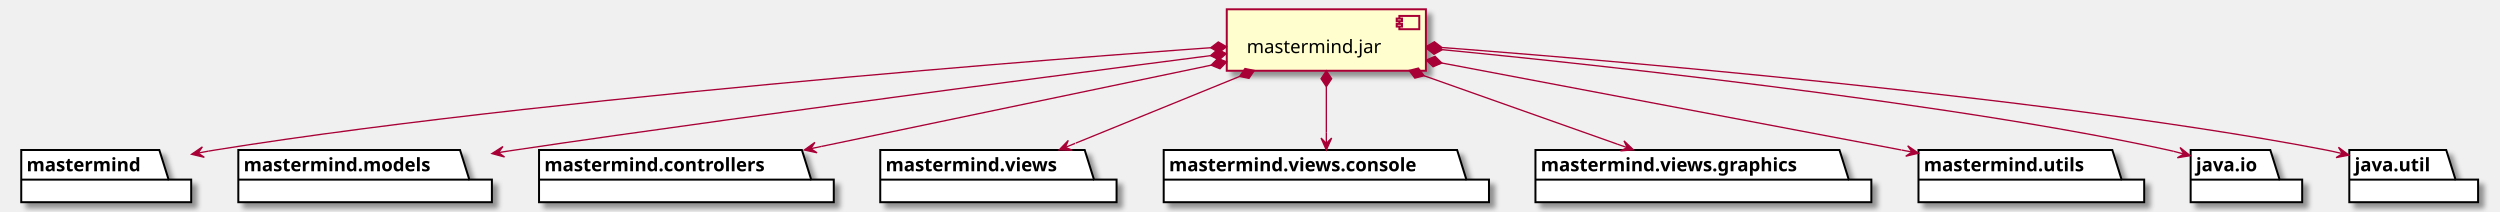
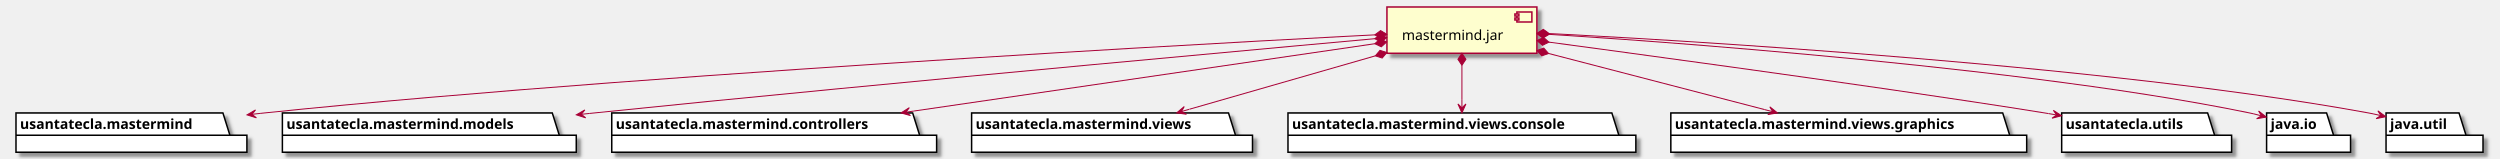
- <svg xmlns="http://www.w3.org/2000/svg" contentScriptType="application/ecmascript" contentStyleType="text/css" height="159px" preserveAspectRatio="none" style="width:1883px;height:159px;" version="1.1" viewBox="0 0 1883 159" width="1883px" zoomAndPan="magnify">
+ <svg xmlns="http://www.w3.org/2000/svg" contentScriptType="application/ecmascript" contentStyleType="text/css" height="159px" preserveAspectRatio="none" style="width:2501px;height:159px;" version="1.1" viewBox="0 0 2501 159" width="2501px" zoomAndPan="magnify">
  <defs>
-     <filter height="300%" id="f1oqjyew4yaf9t" width="300%" x="-1" y="-1">
+     <filter height="300%" id="f13u57l8g8c33l" width="300%" x="-1" y="-1">
      <feGaussianBlur result="blurOut" stdDeviation="2.0" />
      <feColorMatrix in="blurOut" result="blurOut2" type="matrix" values="0 0 0 0 0 0 0 0 0 0 0 0 0 0 0 0 0 0 .4 0" />
      <feOffset dx="4.0" dy="4.0" in="blurOut2" result="blurOut3" />
      <feBlend in="SourceGraphic" in2="blurOut3" mode="normal" />
    </filter>
  </defs>
  <g>
-     <polygon fill="#FFFFFF" filter="url(#f1oqjyew4yaf9t)" points="16,113,120,113,127,135.297,144,135.297,144,152.297,16,152.297,16,113" style="stroke:#000000;stroke-width:1.5;" />
-     <line style="stroke:#000000;stroke-width:1.5;" x1="16" x2="127" y1="135.297" y2="135.297" />
-     <text fill="#000000" font-family="sans-serif" font-size="14" font-weight="bold" lengthAdjust="spacingAndGlyphs" textLength="98" x="20" y="128.995">mastermind</text>
-     <polygon fill="#FFFFFF" filter="url(#f1oqjyew4yaf9t)" points="179.5,113,346.5,113,353.5,135.297,370.5,135.297,370.5,152.297,179.5,152.297,179.5,113" style="stroke:#000000;stroke-width:1.5;" />
-     <line style="stroke:#000000;stroke-width:1.5;" x1="179.5" x2="353.5" y1="135.297" y2="135.297" />
-     <text fill="#000000" font-family="sans-serif" font-size="14" font-weight="bold" lengthAdjust="spacingAndGlyphs" textLength="161" x="183.5" y="128.995">mastermind.models</text>
-     <polygon fill="#FFFFFF" filter="url(#f1oqjyew4yaf9t)" points="406,113,604,113,611,135.297,628,135.297,628,152.297,406,152.297,406,113" style="stroke:#000000;stroke-width:1.5;" />
-     <line style="stroke:#000000;stroke-width:1.5;" x1="406" x2="611" y1="135.297" y2="135.297" />
-     <text fill="#000000" font-family="sans-serif" font-size="14" font-weight="bold" lengthAdjust="spacingAndGlyphs" textLength="192" x="410" y="128.995">mastermind.controllers</text>
-     <polygon fill="#FFFFFF" filter="url(#f1oqjyew4yaf9t)" points="663,113,817,113,824,135.297,841,135.297,841,152.297,663,152.297,663,113" style="stroke:#000000;stroke-width:1.5;" />
-     <line style="stroke:#000000;stroke-width:1.5;" x1="663" x2="824" y1="135.297" y2="135.297" />
-     <text fill="#000000" font-family="sans-serif" font-size="14" font-weight="bold" lengthAdjust="spacingAndGlyphs" textLength="148" x="667" y="128.995">mastermind.views</text>
-     <polygon fill="#FFFFFF" filter="url(#f1oqjyew4yaf9t)" points="876.5,113,1097.5,113,1104.5,135.297,1121.5,135.297,1121.5,152.297,876.5,152.297,876.5,113" style="stroke:#000000;stroke-width:1.5;" />
-     <line style="stroke:#000000;stroke-width:1.5;" x1="876.5" x2="1104.5" y1="135.297" y2="135.297" />
-     <text fill="#000000" font-family="sans-serif" font-size="14" font-weight="bold" lengthAdjust="spacingAndGlyphs" textLength="215" x="880.5" y="128.995">mastermind.views.console</text>
-     <polygon fill="#FFFFFF" filter="url(#f1oqjyew4yaf9t)" points="1156.5,113,1385.5,113,1392.5,135.297,1409.5,135.297,1409.5,152.297,1156.5,152.297,1156.5,113" style="stroke:#000000;stroke-width:1.5;" />
-     <line style="stroke:#000000;stroke-width:1.5;" x1="1156.5" x2="1392.5" y1="135.297" y2="135.297" />
-     <text fill="#000000" font-family="sans-serif" font-size="14" font-weight="bold" lengthAdjust="spacingAndGlyphs" textLength="223" x="1160.5" y="128.995">mastermind.views.graphics</text>
-     <polygon fill="#FFFFFF" filter="url(#f1oqjyew4yaf9t)" points="1445,113,1591,113,1598,135.297,1615,135.297,1615,152.297,1445,152.297,1445,113" style="stroke:#000000;stroke-width:1.5;" />
-     <line style="stroke:#000000;stroke-width:1.5;" x1="1445" x2="1598" y1="135.297" y2="135.297" />
-     <text fill="#000000" font-family="sans-serif" font-size="14" font-weight="bold" lengthAdjust="spacingAndGlyphs" textLength="140" x="1449" y="128.995">mastermind.utils</text>
-     <polygon fill="#FFFFFF" filter="url(#f1oqjyew4yaf9t)" points="1650,113,1710,113,1717,135.297,1734,135.297,1734,152.297,1650,152.297,1650,113" style="stroke:#000000;stroke-width:1.5;" />
-     <line style="stroke:#000000;stroke-width:1.5;" x1="1650" x2="1717" y1="135.297" y2="135.297" />
-     <text fill="#000000" font-family="sans-serif" font-size="14" font-weight="bold" lengthAdjust="spacingAndGlyphs" textLength="54" x="1654" y="128.995">java.io</text>
-     <polygon fill="#FFFFFF" filter="url(#f1oqjyew4yaf9t)" points="1769.5,113,1842.5,113,1849.5,135.297,1866.5,135.297,1866.5,152.297,1769.5,152.297,1769.5,113" style="stroke:#000000;stroke-width:1.5;" />
-     <line style="stroke:#000000;stroke-width:1.5;" x1="1769.5" x2="1849.5" y1="135.297" y2="135.297" />
-     <text fill="#000000" font-family="sans-serif" font-size="14" font-weight="bold" lengthAdjust="spacingAndGlyphs" textLength="67" x="1773.5" y="128.995">java.util</text>
-     <rect fill="#FEFECE" filter="url(#f1oqjyew4yaf9t)" height="46.297" style="stroke:#A80036;stroke-width:1.5;" width="150" x="924" y="7" />
-     <rect fill="#FEFECE" height="10" style="stroke:#A80036;stroke-width:1.5;" width="15" x="1054" y="12" />
-     <rect fill="#FEFECE" height="2" style="stroke:#A80036;stroke-width:1.5;" width="4" x="1052" y="14" />
-     <rect fill="#FEFECE" height="2" style="stroke:#A80036;stroke-width:1.5;" width="4" x="1052" y="18" />
-     <text fill="#000000" font-family="sans-serif" font-size="14" lengthAdjust="spacingAndGlyphs" textLength="110" x="939" y="39.995">mastermind.jar</text>
-     <path d="M911.877,35.958 C911.877,35.958 432.93,69.34 162,113 C160.379,113.261 158.742,113.535 157.094,113.82 " fill="none" id="jar-mastermind" style="stroke:#A80036;stroke-width:1.0;" />
-     <polygon fill="#A80036" points="144.311,116.197,153.891,118.484,149.227,115.283,152.428,110.619,144.311,116.197" style="stroke:#A80036;stroke-width:1.0;" />
-     <line style="stroke:#A80036;stroke-width:1.0;" x1="149.227" x2="157.092" y1="115.283" y2="113.821" />
-     <polygon fill="#A80036" points="923.854,35.221,917.62,31.597,911.877,35.958,918.111,39.582,923.854,35.221" style="stroke:#A80036;stroke-width:1.0;" />
-     <path d="M911.746,41.906 C911.746,41.906 573.703,85.343 388,113 C386.485,113.226 384.96,113.454 383.425,113.686 " fill="none" id="jar-mastermind.models" style="stroke:#A80036;stroke-width:1.0;" />
-     <polygon fill="#A80036" points="370.528,115.662,380.03,118.253,375.47,114.904,378.818,110.345,370.528,115.662" style="stroke:#A80036;stroke-width:1.0;" />
-     <line style="stroke:#A80036;stroke-width:1.0;" x1="375.47" x2="383.378" y1="114.904" y2="113.693" />
-     <polygon fill="#A80036" points="923.651,40.401,917.197,37.185,911.746,41.906,918.2,45.122,923.651,40.401" style="stroke:#A80036;stroke-width:1.0;" />
-     <path d="M912.205,49.098 C912.205,49.098 705.196,92.26 618.564,110.323 " fill="none" id="jar-mastermind.controllers" style="stroke:#A80036;stroke-width:1.0;" />
-     <polygon fill="#A80036" points="605.79,112.987,615.417,115.065,610.685,111.966,613.784,107.234,605.79,112.987" style="stroke:#A80036;stroke-width:1.0;" />
-     <line style="stroke:#A80036;stroke-width:1.0;" x1="610.685" x2="618.516" y1="111.966" y2="110.333" />
-     <polygon fill="#A80036" points="923.952,46.648,917.262,43.957,912.205,49.098,918.895,51.789,923.952,46.648" style="stroke:#A80036;stroke-width:1.0;" />
-     <path d="M933.68,57.577 C933.68,57.577 846.96,92.862 810.283,107.785 " fill="none" id="jar-mastermind.views" style="stroke:#A80036;stroke-width:1.0;" />
-     <polygon fill="#A80036" points="797.792,112.868,807.636,113.182,802.423,110.984,804.621,105.772,797.792,112.868" style="stroke:#A80036;stroke-width:1.0;" />
-     <line style="stroke:#A80036;stroke-width:1.0;" x1="802.423" x2="809.833" y1="110.984" y2="107.969" />
-     <polygon fill="#A80036" points="944.795,53.055,937.73,51.611,933.68,57.577,940.745,59.021,944.795,53.055" style="stroke:#A80036;stroke-width:1.0;" />
-     <path d="M999,65.304 C999,65.304 999,89.26 999,99.909 " fill="none" id="jar-mastermind.views.console" style="stroke:#A80036;stroke-width:1.0;" />
-     <polygon fill="#A80036" points="999,112.961,1003,103.961,999,107.961,995,103.961,999,112.961" style="stroke:#A80036;stroke-width:1.0;" />
-     <line style="stroke:#A80036;stroke-width:1.0;" x1="999" x2="999" y1="107.961" y2="99.961" />
-     <polygon fill="#A80036" points="999,53.304,995,59.304,999,65.304,1003,59.304,999,53.304" style="stroke:#A80036;stroke-width:1.0;" />
-     <path d="M1072.641,57.063 C1072.641,57.063 1175.11,93.319 1218.05,108.516 " fill="none" id="jar-mastermind.views.graphics" style="stroke:#A80036;stroke-width:1.0;" />
-     <polygon fill="#A80036" points="1230.35,112.868,1223.196,106.099,1225.635,111.203,1220.532,113.642,1230.35,112.868" style="stroke:#A80036;stroke-width:1.0;" />
-     <line style="stroke:#A80036;stroke-width:1.0;" x1="1225.635" x2="1218.095" y1="111.203" y2="108.531" />
-     <polygon fill="#A80036" points="1061.33,53.055,1065.649,58.83,1072.641,57.063,1068.322,51.289,1061.33,53.055" style="stroke:#A80036;stroke-width:1.0;" />
-     <path d="M1086.021,47.468 C1086.021,47.468 1333.3,94.271 1432.02,112.956 " fill="none" id="jar-mastermind.utils" style="stroke:#A80036;stroke-width:1.0;" />
-     <polygon fill="#A80036" points="1444.99,115.411,1436.889,109.809,1440.077,114.482,1435.404,117.669,1444.99,115.411" style="stroke:#A80036;stroke-width:1.0;" />
-     <line style="stroke:#A80036;stroke-width:1.0;" x1="1440.077" x2="1432.215" y1="114.482" y2="112.993" />
-     <polygon fill="#A80036" points="1074.23,45.239,1079.383,50.284,1086.021,47.468,1080.869,42.423,1074.23,45.239" style="stroke:#A80036;stroke-width:1.0;" />
-     <path d="M1086.36,37.428 C1086.36,37.428 1440.81,70.782 1633,113 C1634.36,113.299 1635.74,113.616 1637.13,113.948 " fill="none" id="jar-java.io" style="stroke:#A80036;stroke-width:1.0;" />
-     <polygon fill="#A80036" points="1649.7,117.261,1642.017,111.099,1644.865,115.987,1639.978,118.835,1649.7,117.261" style="stroke:#A80036;stroke-width:1.0;" />
-     <line style="stroke:#A80036;stroke-width:1.0;" x1="1644.865" x2="1637.13" y1="115.987" y2="113.949" />
-     <polygon fill="#A80036" points="1074.4,36.452,1080.055,40.927,1086.36,37.428,1080.705,32.953,1074.4,36.452" style="stroke:#A80036;stroke-width:1.0;" />
-     <path d="M1086.137,35.81 C1086.137,35.81 1514.19,67.048 1752,113 C1753.49,113.288 1754.99,113.593 1756.51,113.913 " fill="none" id="jar-java.util" style="stroke:#A80036;stroke-width:1.0;" />
-     <polygon fill="#A80036" points="1769.2,116.853,1761.333,110.929,1764.329,115.727,1759.53,118.723,1769.2,116.853" style="stroke:#A80036;stroke-width:1.0;" />
-     <line style="stroke:#A80036;stroke-width:1.0;" x1="1764.329" x2="1756.535" y1="115.727" y2="113.918" />
-     <polygon fill="#A80036" points="1074.16,35.072,1079.902,39.434,1086.137,35.81,1080.395,31.449,1074.16,35.072" style="stroke:#A80036;stroke-width:1.0;" />
+     <polygon fill="#FFFFFF" filter="url(#f13u57l8g8c33l)" points="16,113,223,113,230,135.297,247,135.297,247,152.297,16,152.297,16,113" style="stroke:#000000;stroke-width:1.5;" />
+     <line style="stroke:#000000;stroke-width:1.5;" x1="16" x2="230" y1="135.297" y2="135.297" />
+     <text fill="#000000" font-family="sans-serif" font-size="14" font-weight="bold" lengthAdjust="spacingAndGlyphs" textLength="201" x="20" y="128.995">usantatecla.mastermind</text>
+     <polygon fill="#FFFFFF" filter="url(#f13u57l8g8c33l)" points="282.5,113,552.5,113,559.5,135.297,576.5,135.297,576.5,152.297,282.5,152.297,282.5,113" style="stroke:#000000;stroke-width:1.5;" />
+     <line style="stroke:#000000;stroke-width:1.5;" x1="282.5" x2="559.5" y1="135.297" y2="135.297" />
+     <text fill="#000000" font-family="sans-serif" font-size="14" font-weight="bold" lengthAdjust="spacingAndGlyphs" textLength="264" x="286.5" y="128.995">usantatecla.mastermind.models</text>
+     <polygon fill="#FFFFFF" filter="url(#f13u57l8g8c33l)" points="612,113,913,113,920,135.297,937,135.297,937,152.297,612,152.297,612,113" style="stroke:#000000;stroke-width:1.5;" />
+     <line style="stroke:#000000;stroke-width:1.5;" x1="612" x2="920" y1="135.297" y2="135.297" />
+     <text fill="#000000" font-family="sans-serif" font-size="14" font-weight="bold" lengthAdjust="spacingAndGlyphs" textLength="295" x="616" y="128.995">usantatecla.mastermind.controllers</text>
+     <polygon fill="#FFFFFF" filter="url(#f13u57l8g8c33l)" points="972,113,1229,113,1236,135.297,1253,135.297,1253,152.297,972,152.297,972,113" style="stroke:#000000;stroke-width:1.5;" />
+     <line style="stroke:#000000;stroke-width:1.5;" x1="972" x2="1236" y1="135.297" y2="135.297" />
+     <text fill="#000000" font-family="sans-serif" font-size="14" font-weight="bold" lengthAdjust="spacingAndGlyphs" textLength="251" x="976" y="128.995">usantatecla.mastermind.views</text>
+     <polygon fill="#FFFFFF" filter="url(#f13u57l8g8c33l)" points="1288.5,113,1612.5,113,1619.5,135.297,1636.5,135.297,1636.5,152.297,1288.5,152.297,1288.5,113" style="stroke:#000000;stroke-width:1.5;" />
+     <line style="stroke:#000000;stroke-width:1.5;" x1="1288.5" x2="1619.5" y1="135.297" y2="135.297" />
+     <text fill="#000000" font-family="sans-serif" font-size="14" font-weight="bold" lengthAdjust="spacingAndGlyphs" textLength="318" x="1292.5" y="128.995">usantatecla.mastermind.views.console</text>
+     <polygon fill="#FFFFFF" filter="url(#f13u57l8g8c33l)" points="1671.5,113,2003.5,113,2010.5,135.297,2027.5,135.297,2027.5,152.297,1671.5,152.297,1671.5,113" style="stroke:#000000;stroke-width:1.5;" />
+     <line style="stroke:#000000;stroke-width:1.5;" x1="1671.5" x2="2010.5" y1="135.297" y2="135.297" />
+     <text fill="#000000" font-family="sans-serif" font-size="14" font-weight="bold" lengthAdjust="spacingAndGlyphs" textLength="326" x="1675.5" y="128.995">usantatecla.mastermind.views.graphics</text>
+     <polygon fill="#FFFFFF" filter="url(#f13u57l8g8c33l)" points="2062.5,113,2208.5,113,2215.5,135.297,2232.5,135.297,2232.5,152.297,2062.5,152.297,2062.5,113" style="stroke:#000000;stroke-width:1.5;" />
+     <line style="stroke:#000000;stroke-width:1.5;" x1="2062.5" x2="2215.5" y1="135.297" y2="135.297" />
+     <text fill="#000000" font-family="sans-serif" font-size="14" font-weight="bold" lengthAdjust="spacingAndGlyphs" textLength="140" x="2066.5" y="128.995">usantatecla.utils</text>
+     <polygon fill="#FFFFFF" filter="url(#f13u57l8g8c33l)" points="2267.5,113,2327.5,113,2334.5,135.297,2351.5,135.297,2351.5,152.297,2267.5,152.297,2267.5,113" style="stroke:#000000;stroke-width:1.5;" />
+     <line style="stroke:#000000;stroke-width:1.5;" x1="2267.5" x2="2334.5" y1="135.297" y2="135.297" />
+     <text fill="#000000" font-family="sans-serif" font-size="14" font-weight="bold" lengthAdjust="spacingAndGlyphs" textLength="54" x="2271.5" y="128.995">java.io</text>
+     <polygon fill="#FFFFFF" filter="url(#f13u57l8g8c33l)" points="2387,113,2460,113,2467,135.297,2484,135.297,2484,152.297,2387,152.297,2387,113" style="stroke:#000000;stroke-width:1.5;" />
+     <line style="stroke:#000000;stroke-width:1.5;" x1="2387" x2="2467" y1="135.297" y2="135.297" />
+     <text fill="#000000" font-family="sans-serif" font-size="14" font-weight="bold" lengthAdjust="spacingAndGlyphs" textLength="67" x="2391" y="128.995">java.util</text>
+     <rect fill="#FEFECE" filter="url(#f13u57l8g8c33l)" height="46.297" style="stroke:#A80036;stroke-width:1.5;" width="150" x="1387.5" y="7" />
+     <rect fill="#FEFECE" height="10" style="stroke:#A80036;stroke-width:1.5;" width="15" x="1517.5" y="12" />
+     <rect fill="#FEFECE" height="2" style="stroke:#A80036;stroke-width:1.5;" width="4" x="1515.5" y="14" />
+     <rect fill="#FEFECE" height="2" style="stroke:#A80036;stroke-width:1.5;" width="4" x="1515.5" y="18" />
+     <text fill="#000000" font-family="sans-serif" font-size="14" lengthAdjust="spacingAndGlyphs" textLength="110" x="1402.5" y="39.995">mastermind.jar</text>
+     <path d="M1375.363,34.87 C1375.363,34.87 678.524,70.089 264.5,113 C263.08,113.147 261.651,113.298 260.216,113.452 " fill="none" id="jar-usantatecla.mastermind" style="stroke:#A80036;stroke-width:1.0;" />
+     <polygon fill="#A80036" points="247.141,114.92,256.531,117.891,252.11,114.362,255.638,109.941,247.141,114.92" style="stroke:#A80036;stroke-width:1.0;" />
+     <line style="stroke:#A80036;stroke-width:1.0;" x1="252.11" x2="260.06" y1="114.362" y2="113.469" />
+     <polygon fill="#A80036" points="1387.35,34.316,1381.172,30.597,1375.363,34.87,1381.541,38.589,1387.35,34.316" style="stroke:#A80036;stroke-width:1.0;" />
+     <path d="M1375.326,38.716 C1375.326,38.716 879.237,83.59 594.5,113 C592.847,113.171 591.184,113.343 589.514,113.517 " fill="none" id="jar-usantatecla.mastermind.models" style="stroke:#A80036;stroke-width:1.0;" />
+     <polygon fill="#A80036" points="576.573,114.878,585.942,117.915,581.546,114.355,585.105,109.959,576.573,114.878" style="stroke:#A80036;stroke-width:1.0;" />
+     <line style="stroke:#A80036;stroke-width:1.0;" x1="581.546" x2="589.501" y1="114.355" y2="113.519" />
+     <polygon fill="#A80036" points="1387.28,37.661,1380.952,34.204,1375.326,38.716,1381.655,42.173,1387.28,37.661" style="stroke:#A80036;stroke-width:1.0;" />
+     <path d="M1375.357,43.736 C1375.357,43.736 1052.04,90.957 914.454,111.056 " fill="none" id="jar-usantatecla.mastermind.controllers" style="stroke:#A80036;stroke-width:1.0;" />
+     <polygon fill="#A80036" points="901.357,112.969,910.841,115.627,906.304,112.247,909.684,107.711,901.357,112.969" style="stroke:#A80036;stroke-width:1.0;" />
+     <line style="stroke:#A80036;stroke-width:1.0;" x1="906.304" x2="914.221" y1="112.247" y2="111.09" />
+     <polygon fill="#A80036" points="1387.23,41.995,1380.713,38.908,1375.357,43.736,1381.874,46.823,1387.23,41.995" style="stroke:#A80036;stroke-width:1.0;" />
+     <path d="M1375.886,55.87 C1375.886,55.87 1244.55,93.581 1189.93,109.266 " fill="none" id="jar-usantatecla.mastermind.views" style="stroke:#A80036;stroke-width:1.0;" />
+     <polygon fill="#A80036" points="1177.17,112.93,1186.924,114.292,1181.976,111.55,1184.717,106.602,1177.17,112.93" style="stroke:#A80036;stroke-width:1.0;" />
+     <line style="stroke:#A80036;stroke-width:1.0;" x1="1181.976" x2="1189.665" y1="111.55" y2="109.342" />
+     <polygon fill="#A80036" points="1387.42,52.56,1380.55,50.37,1375.886,55.87,1382.756,58.06,1387.42,52.56" style="stroke:#A80036;stroke-width:1.0;" />
+     <path d="M1462.5,65.304 C1462.5,65.304 1462.5,89.26 1462.5,99.909 " fill="none" id="jar-usantatecla.mastermind.views.console" style="stroke:#A80036;stroke-width:1.0;" />
+     <polygon fill="#A80036" points="1462.5,112.961,1466.5,103.961,1462.5,107.961,1458.5,103.961,1462.5,112.961" style="stroke:#A80036;stroke-width:1.0;" />
+     <line style="stroke:#A80036;stroke-width:1.0;" x1="1462.5" x2="1462.5" y1="107.961" y2="99.961" />
+     <polygon fill="#A80036" points="1462.5,53.304,1458.5,59.304,1462.5,65.304,1466.5,59.304,1462.5,53.304" style="stroke:#A80036;stroke-width:1.0;" />
+     <path d="M1549.197,53.504 C1549.197,53.504 1701.95,93.183 1765.45,109.673 " fill="none" id="jar-usantatecla.mastermind.views.graphics" style="stroke:#A80036;stroke-width:1.0;" />
+     <polygon fill="#A80036" points="1778.23,112.991,1770.526,106.855,1773.391,111.733,1768.513,114.597,1778.23,112.991" style="stroke:#A80036;stroke-width:1.0;" />
+     <line style="stroke:#A80036;stroke-width:1.0;" x1="1773.391" x2="1765.645" y1="111.733" y2="109.723" />
+     <polygon fill="#A80036" points="1537.58,50.497,1542.386,55.873,1549.197,53.504,1544.391,48.128,1537.58,50.497" style="stroke:#A80036;stroke-width:1.0;" />
+     <path d="M1549.549,42.156 C1549.549,42.156 1870.53,84.839 2045.5,113 C2046.79,113.208 2048.09,113.419 2049.4,113.632 " fill="none" id="jar-usantatecla.utils" style="stroke:#A80036;stroke-width:1.0;" />
+     <polygon fill="#A80036" points="2062.39,115.803,2054.172,110.374,2057.458,114.978,2052.854,118.264,2062.39,115.803" style="stroke:#A80036;stroke-width:1.0;" />
+     <line style="stroke:#A80036;stroke-width:1.0;" x1="2057.458" x2="2049.57" y1="114.978" y2="113.661" />
+     <polygon fill="#A80036" points="1537.65,40.6,1543.081,45.344,1549.549,42.156,1544.118,37.412,1537.65,40.6" style="stroke:#A80036;stroke-width:1.0;" />
+     <path d="M1549.667,34.371 C1549.667,34.371 2000.03,61.245 2250.5,113 C2251.87,113.282 2253.25,113.584 2254.64,113.902 " fill="none" id="jar-java.io" style="stroke:#A80036;stroke-width:1.0;" />
+     <polygon fill="#A80036" points="2267.23,117.132,2259.505,111.022,2262.387,115.89,2257.519,118.771,2267.23,117.132" style="stroke:#A80036;stroke-width:1.0;" />
+     <line style="stroke:#A80036;stroke-width:1.0;" x1="2262.387" x2="2254.64" y1="115.89" y2="113.902" />
+     <polygon fill="#A80036" points="1537.68,33.817,1543.489,38.09,1549.667,34.371,1543.858,30.098,1537.68,33.817" style="stroke:#A80036;stroke-width:1.0;" />
+     <path d="M1549.783,33.573 C1549.783,33.573 2072.67,58.456 2369.5,113 C2370.99,113.274 2372.5,113.567 2374.02,113.876 " fill="none" id="jar-java.util" style="stroke:#A80036;stroke-width:1.0;" />
+     <polygon fill="#A80036" points="2386.72,116.752,2378.826,110.863,2381.843,115.647,2377.059,118.665,2386.72,116.752" style="stroke:#A80036;stroke-width:1.0;" />
+     <line style="stroke:#A80036;stroke-width:1.0;" x1="2381.843" x2="2374.035" y1="115.647" y2="113.881" />
+     <polygon fill="#A80036" points="1537.79,33.151,1543.646,37.359,1549.783,33.573,1543.927,29.364,1537.79,33.151" style="stroke:#A80036;stroke-width:1.0;" />
  </g>
</svg>
